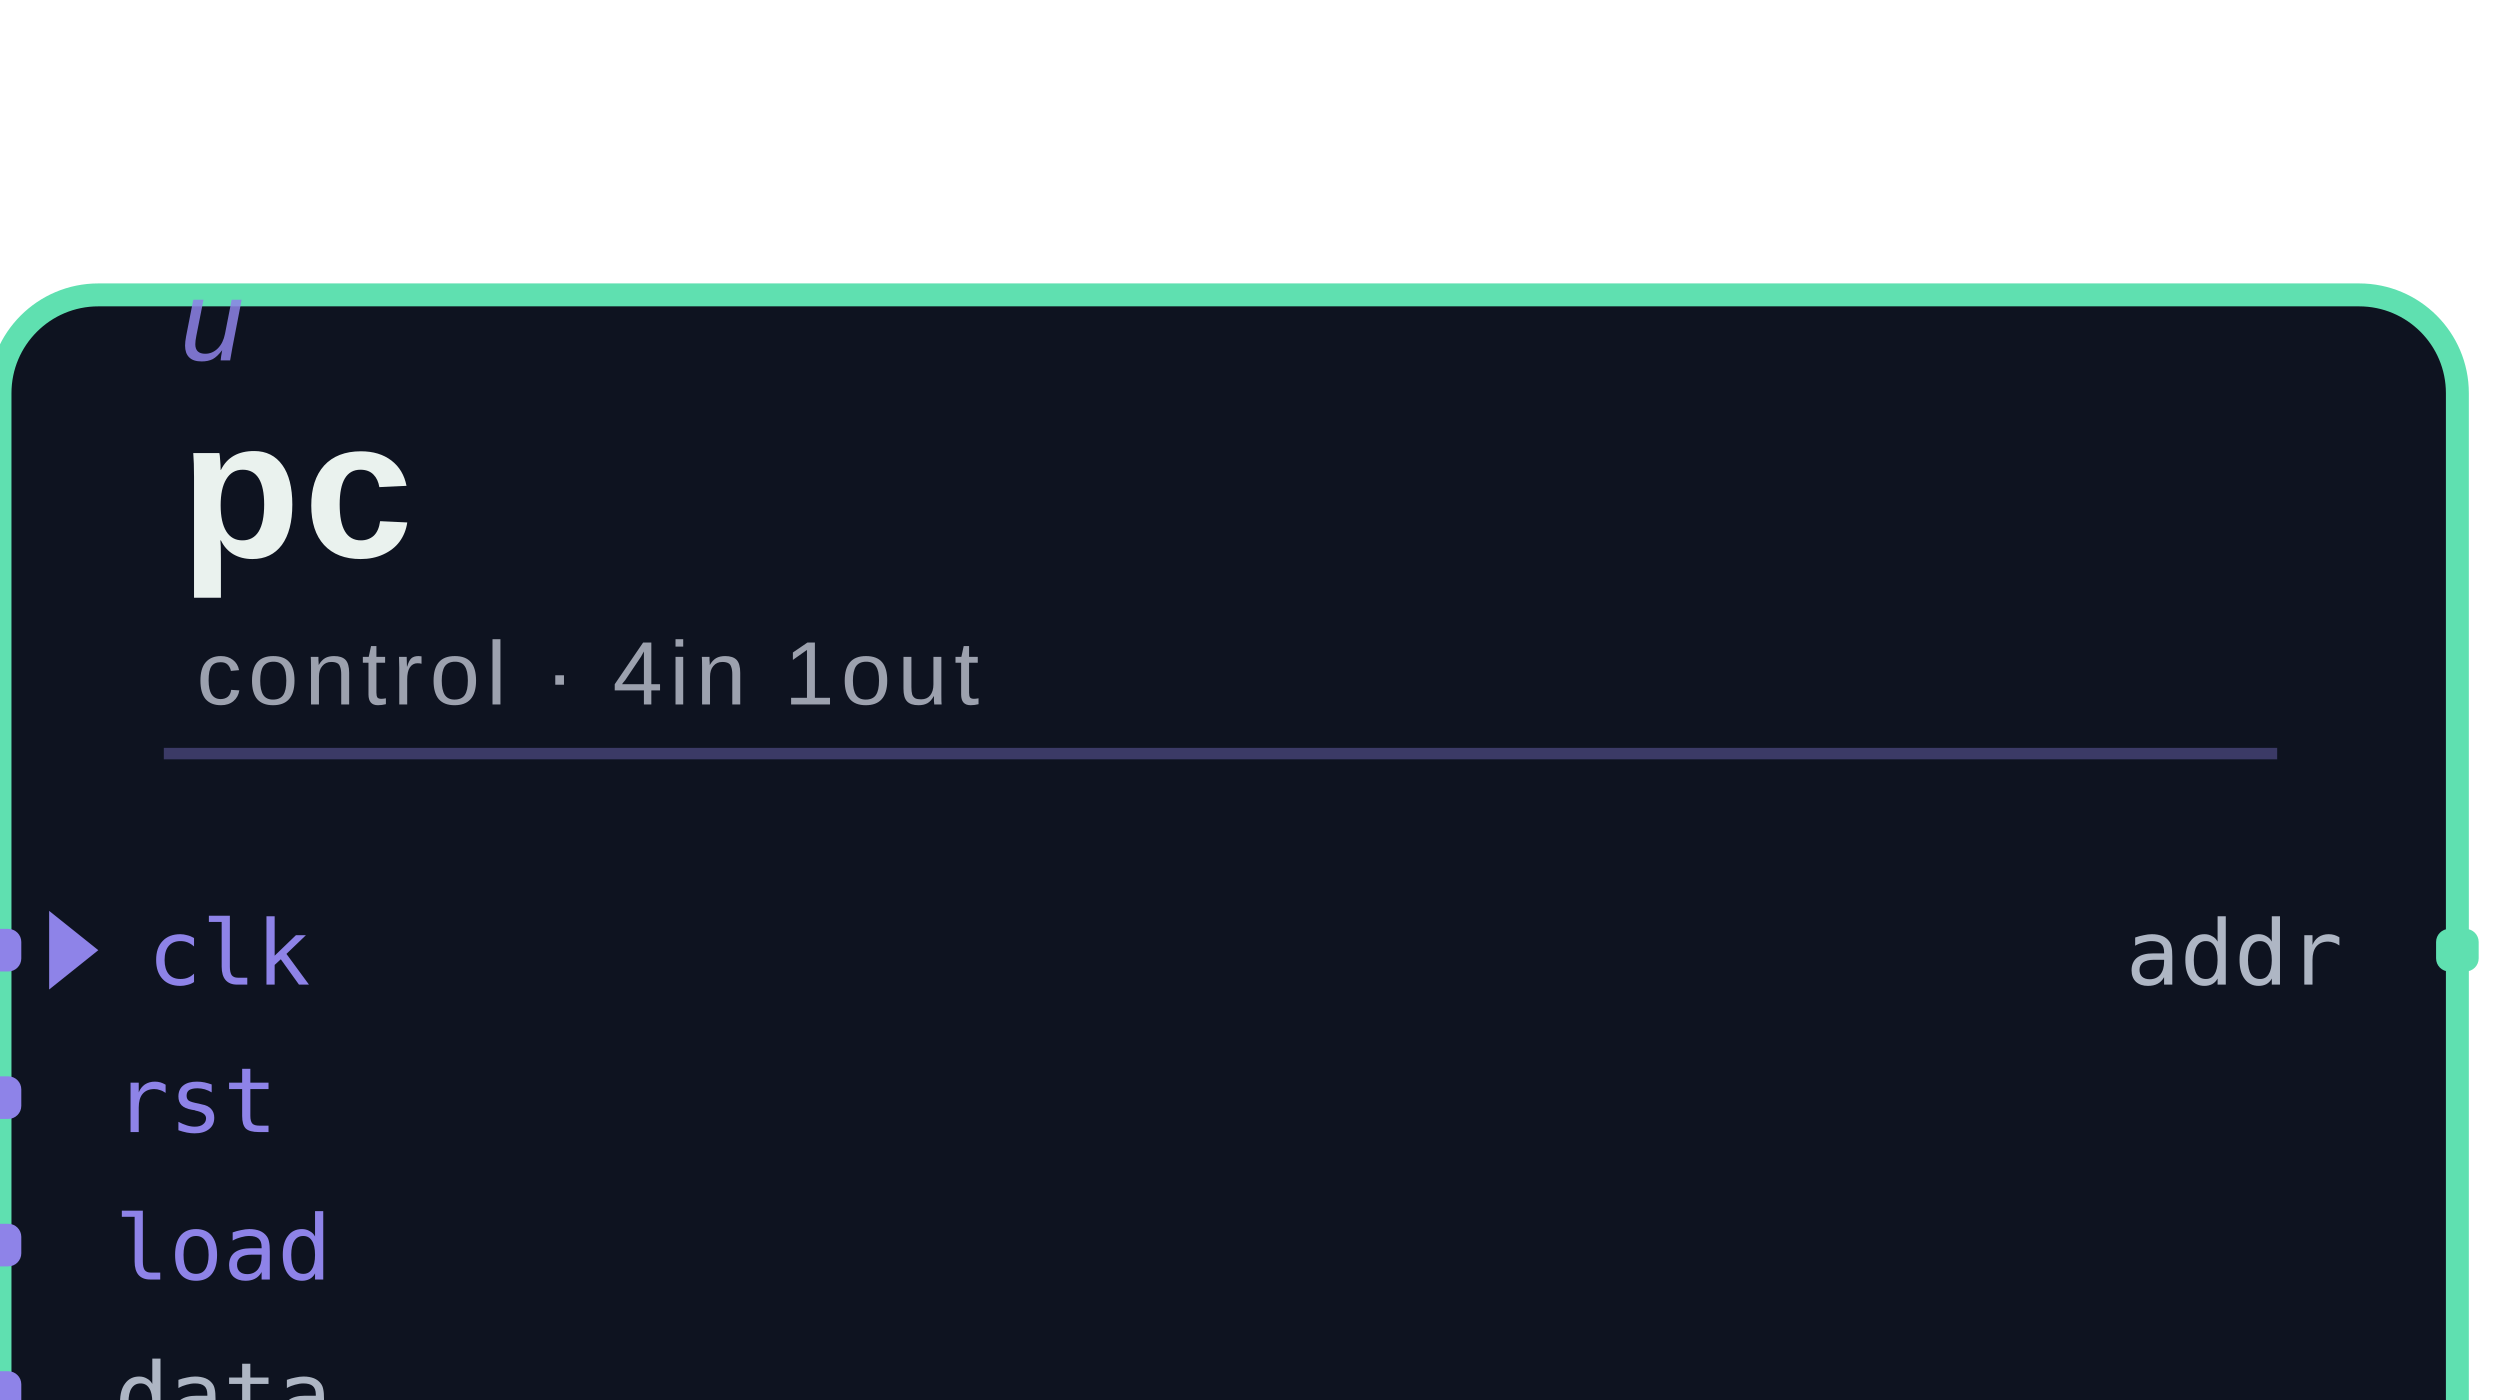
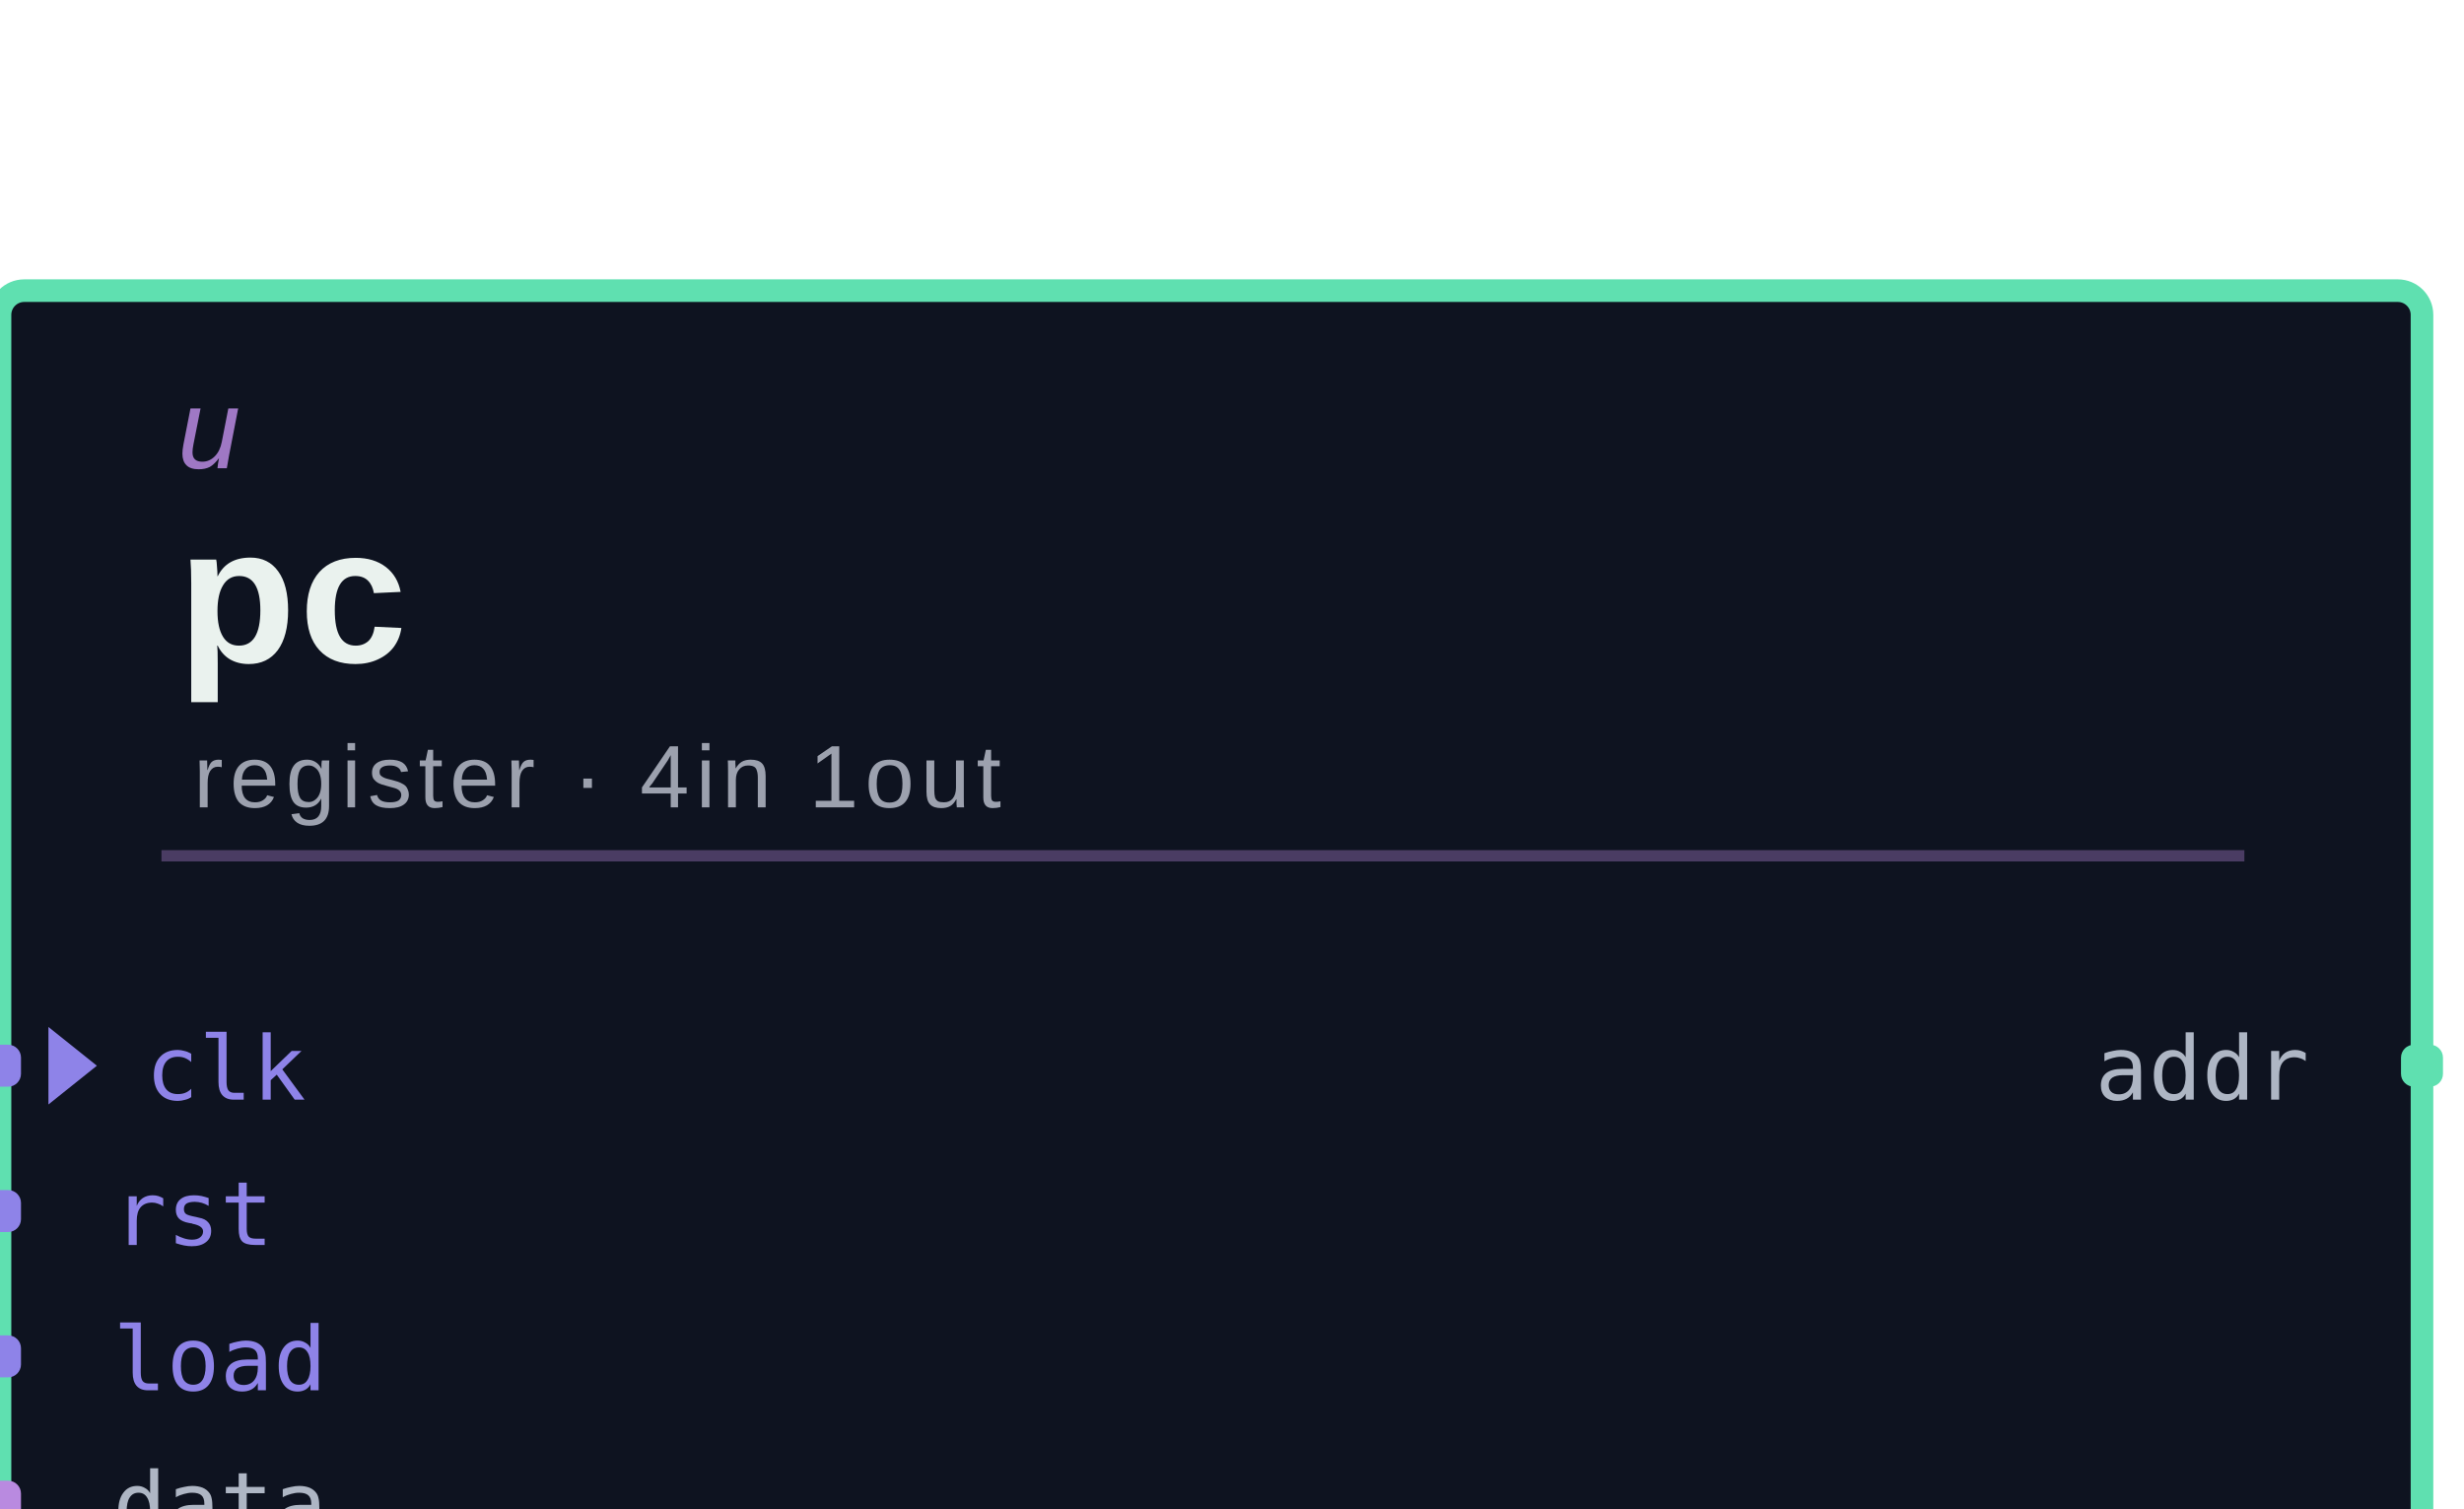
<svg xmlns="http://www.w3.org/2000/svg" xmlns:ns1="https://github.com/nturley/netlistsvg">
-   <g ns1:type="pc" transform="translate(0, 0)" ns1:width="150" ns1:height="106">
+   <g ns1:type="pc" transform="translate(0, 0)" ns1:width="150" ns1:height="114">
    <ns1:alias val="pc" />
-     <path d="M 6,18 H 144 A 6,6 0 0 1 150,24 V 96 A 6,6 0 0 1 144,102 H 6 A 6,6 0 0 1 0,96 V 24 A 6,6 0 0 1 6,18 Z" class="$cell_id" style="fill: var(--prism-card, #0E1320); stroke: var(--prism-module-stroke, #5FE0B0); stroke-width: 1.4; stroke-linejoin: round;" />
-     <text x="11" y="22" class="$cell_id" ns1:attribute="ref" style="font-family: 'Segoe UI', system-ui, -apple-system, 'Helvetica Neue', Arial, sans-serif; text-anchor: start; font-size: 7px; font-style: italic; fill: var(--aurora-violet, #8E83E8); opacity: 0.85;">u</text>
-     <text x="11" y="34" class="nodelabel $cell_id" ns1:attribute="" style="font-family: 'Segoe UI', system-ui, -apple-system, 'Helvetica Neue', Arial, sans-serif; text-anchor: start; font-weight: 700; font-size: 12px; letter-spacing: 0.2px; fill: var(--prism-module-glyph, #EAF2EE);">pc</text>
-     <text x="12" y="43" class="$cell_id" ns1:attribute="" style="font-family: 'Segoe UI', system-ui, -apple-system, 'Helvetica Neue', Arial, sans-serif; text-anchor: start; font-size: 5.5px; letter-spacing: 0.4px; fill: var(--text-secondary, #9CA1AE);">control · 4in 1out</text>
-     <line x1="10" y1="46" x2="139" y2="46" stroke="var(--aurora-violet, #8E83E8)" stroke-width="0.7" opacity="0.35" />
-     <rect x="-1.3" y="56.7" width="2.6" height="2.6" rx="0.8" fill="var(--accent, #8E83E8)" />
-     <path d="M 3,55.6 L 6,58 L 3,60.4 Z" fill="var(--accent, #8E83E8)" />
-     <text x="9" y="60.1" class="$cell_id" ns1:attribute="" style="font-family: 'JetBrains Mono', 'Cascadia Code', 'Consolas', ui-monospace, monospace; text-anchor: start; font-size: 5.5px; fill: var(--accent, #8E83E8);">clk</text>
-     <g ns1:x="0" ns1:y="58" ns1:pid="clk" />
-     <rect x="-1.3" y="65.7" width="2.6" height="2.6" rx="0.8" fill="var(--accent, #8E83E8)" />
-     <text x="7" y="69.1" class="$cell_id" ns1:attribute="" style="font-family: 'JetBrains Mono', 'Cascadia Code', 'Consolas', ui-monospace, monospace; text-anchor: start; font-size: 5.5px; fill: var(--accent, #8E83E8);">rst</text>
-     <g ns1:x="0" ns1:y="67" ns1:pid="rst" />
-     <rect x="-1.3" y="74.7" width="2.6" height="2.6" rx="0.8" fill="var(--accent, #8E83E8)" />
-     <text x="7" y="78.1" class="$cell_id" ns1:attribute="" style="font-family: 'JetBrains Mono', 'Cascadia Code', 'Consolas', ui-monospace, monospace; text-anchor: start; font-size: 5.5px; fill: var(--accent, #8E83E8);">load</text>
-     <g ns1:x="0" ns1:y="76" ns1:pid="load" />
-     <rect x="-1.3" y="83.7" width="2.6" height="2.6" rx="0.8" fill="var(--aurora-violet, #8E83E8)" />
-     <text x="7" y="87.1" class="$cell_id" ns1:attribute="" style="font-family: 'JetBrains Mono', 'Cascadia Code', 'Consolas', ui-monospace, monospace; text-anchor: start; font-size: 5.5px; fill: var(--prism-port-label, #AEB6C4);">data</text>
-     <g ns1:x="0" ns1:y="85" ns1:pid="data" />
-     <rect x="148.7" y="56.7" width="2.6" height="2.6" rx="0.8" fill="var(--prism-module-stroke, #5FE0B0)" />
-     <text x="143" y="60.1" class="$cell_id" ns1:attribute="" style="font-family: 'JetBrains Mono', 'Cascadia Code', 'Consolas', ui-monospace, monospace; text-anchor: end; font-size: 5.5px; fill: var(--prism-port-label, #AEB6C4);">addr</text>
-     <g ns1:x="150" ns1:y="58" ns1:pid="addr" />
+     <path d="M 1.5,18 H 148.5 A 1.5,1.5 0 0 1 150,19.5 V 108.5 A 1.5,1.5 0 0 1 148.5,110 H 1.5 A 1.5,1.5 0 0 1 0,108.5 V 19.5 A 1.5,1.5 0 0 1 1.5,18 Z" class="$cell_id" style="fill: var(--prism-card, #0E1320); stroke: var(--prism-module-stroke, #5FE0B0); stroke-width: 1.4; stroke-linejoin: round;" />
+     <text x="11" y="29" class="$cell_id" ns1:attribute="ref" style="font-family: 'Segoe UI', system-ui, -apple-system, 'Helvetica Neue', Arial, sans-serif; text-anchor: start; font-size: 7px; font-style: italic; fill: var(--aurora-purple, #B98AE0); opacity: 0.85;">u</text>
+     <text x="11" y="41" class="nodelabel $cell_id" ns1:attribute="" style="font-family: 'Segoe UI', system-ui, -apple-system, 'Helvetica Neue', Arial, sans-serif; text-anchor: start; font-weight: 700; font-size: 12px; letter-spacing: 0.2px; fill: var(--prism-module-glyph, #EAF2EE);">pc</text>
+     <text x="12" y="50" class="$cell_id" ns1:attribute="" style="font-family: 'Segoe UI', system-ui, -apple-system, 'Helvetica Neue', Arial, sans-serif; text-anchor: start; font-size: 5.5px; letter-spacing: 0.4px; fill: var(--text-secondary, #9CA1AE);">register · 4in 1out</text>
+     <line x1="10" y1="53" x2="139" y2="53" stroke="var(--aurora-purple, #B98AE0)" stroke-width="0.7" opacity="0.35" />
+     <rect x="-1.3" y="64.7" width="2.6" height="2.6" rx="0.8" fill="var(--accent, #8E83E8)" />
+     <path d="M 3,63.6 L 6,66 L 3,68.4 Z" fill="var(--accent, #8E83E8)" />
+     <text x="9" y="68.1" class="$cell_id" ns1:attribute="" style="font-family: 'JetBrains Mono', 'Cascadia Code', 'Consolas', ui-monospace, monospace; text-anchor: start; font-size: 5.5px; fill: var(--accent, #8E83E8);">clk</text>
+     <g ns1:x="0" ns1:y="66" ns1:pid="clk" />
+     <rect x="-1.3" y="73.7" width="2.6" height="2.6" rx="0.8" fill="var(--accent, #8E83E8)" />
+     <text x="7" y="77.1" class="$cell_id" ns1:attribute="" style="font-family: 'JetBrains Mono', 'Cascadia Code', 'Consolas', ui-monospace, monospace; text-anchor: start; font-size: 5.5px; fill: var(--accent, #8E83E8);">rst</text>
+     <g ns1:x="0" ns1:y="75" ns1:pid="rst" />
+     <rect x="-1.3" y="82.7" width="2.6" height="2.6" rx="0.8" fill="var(--accent, #8E83E8)" />
+     <text x="7" y="86.1" class="$cell_id" ns1:attribute="" style="font-family: 'JetBrains Mono', 'Cascadia Code', 'Consolas', ui-monospace, monospace; text-anchor: start; font-size: 5.5px; fill: var(--accent, #8E83E8);">load</text>
+     <g ns1:x="0" ns1:y="84" ns1:pid="load" />
+     <rect x="-1.3" y="91.7" width="2.6" height="2.6" rx="0.8" fill="var(--aurora-purple, #B98AE0)" />
+     <text x="7" y="95.1" class="$cell_id" ns1:attribute="" style="font-family: 'JetBrains Mono', 'Cascadia Code', 'Consolas', ui-monospace, monospace; text-anchor: start; font-size: 5.5px; fill: var(--prism-port-label, #AEB6C4);">data</text>
+     <g ns1:x="0" ns1:y="93" ns1:pid="data" />
+     <rect x="148.7" y="64.7" width="2.6" height="2.6" rx="0.8" fill="var(--prism-module-stroke, #5FE0B0)" />
+     <text x="143" y="68.1" class="$cell_id" ns1:attribute="" style="font-family: 'JetBrains Mono', 'Cascadia Code', 'Consolas', ui-monospace, monospace; text-anchor: end; font-size: 5.5px; fill: var(--prism-port-label, #AEB6C4);">addr</text>
+     <g ns1:x="150" ns1:y="66" ns1:pid="addr" />
  </g>
</svg>
